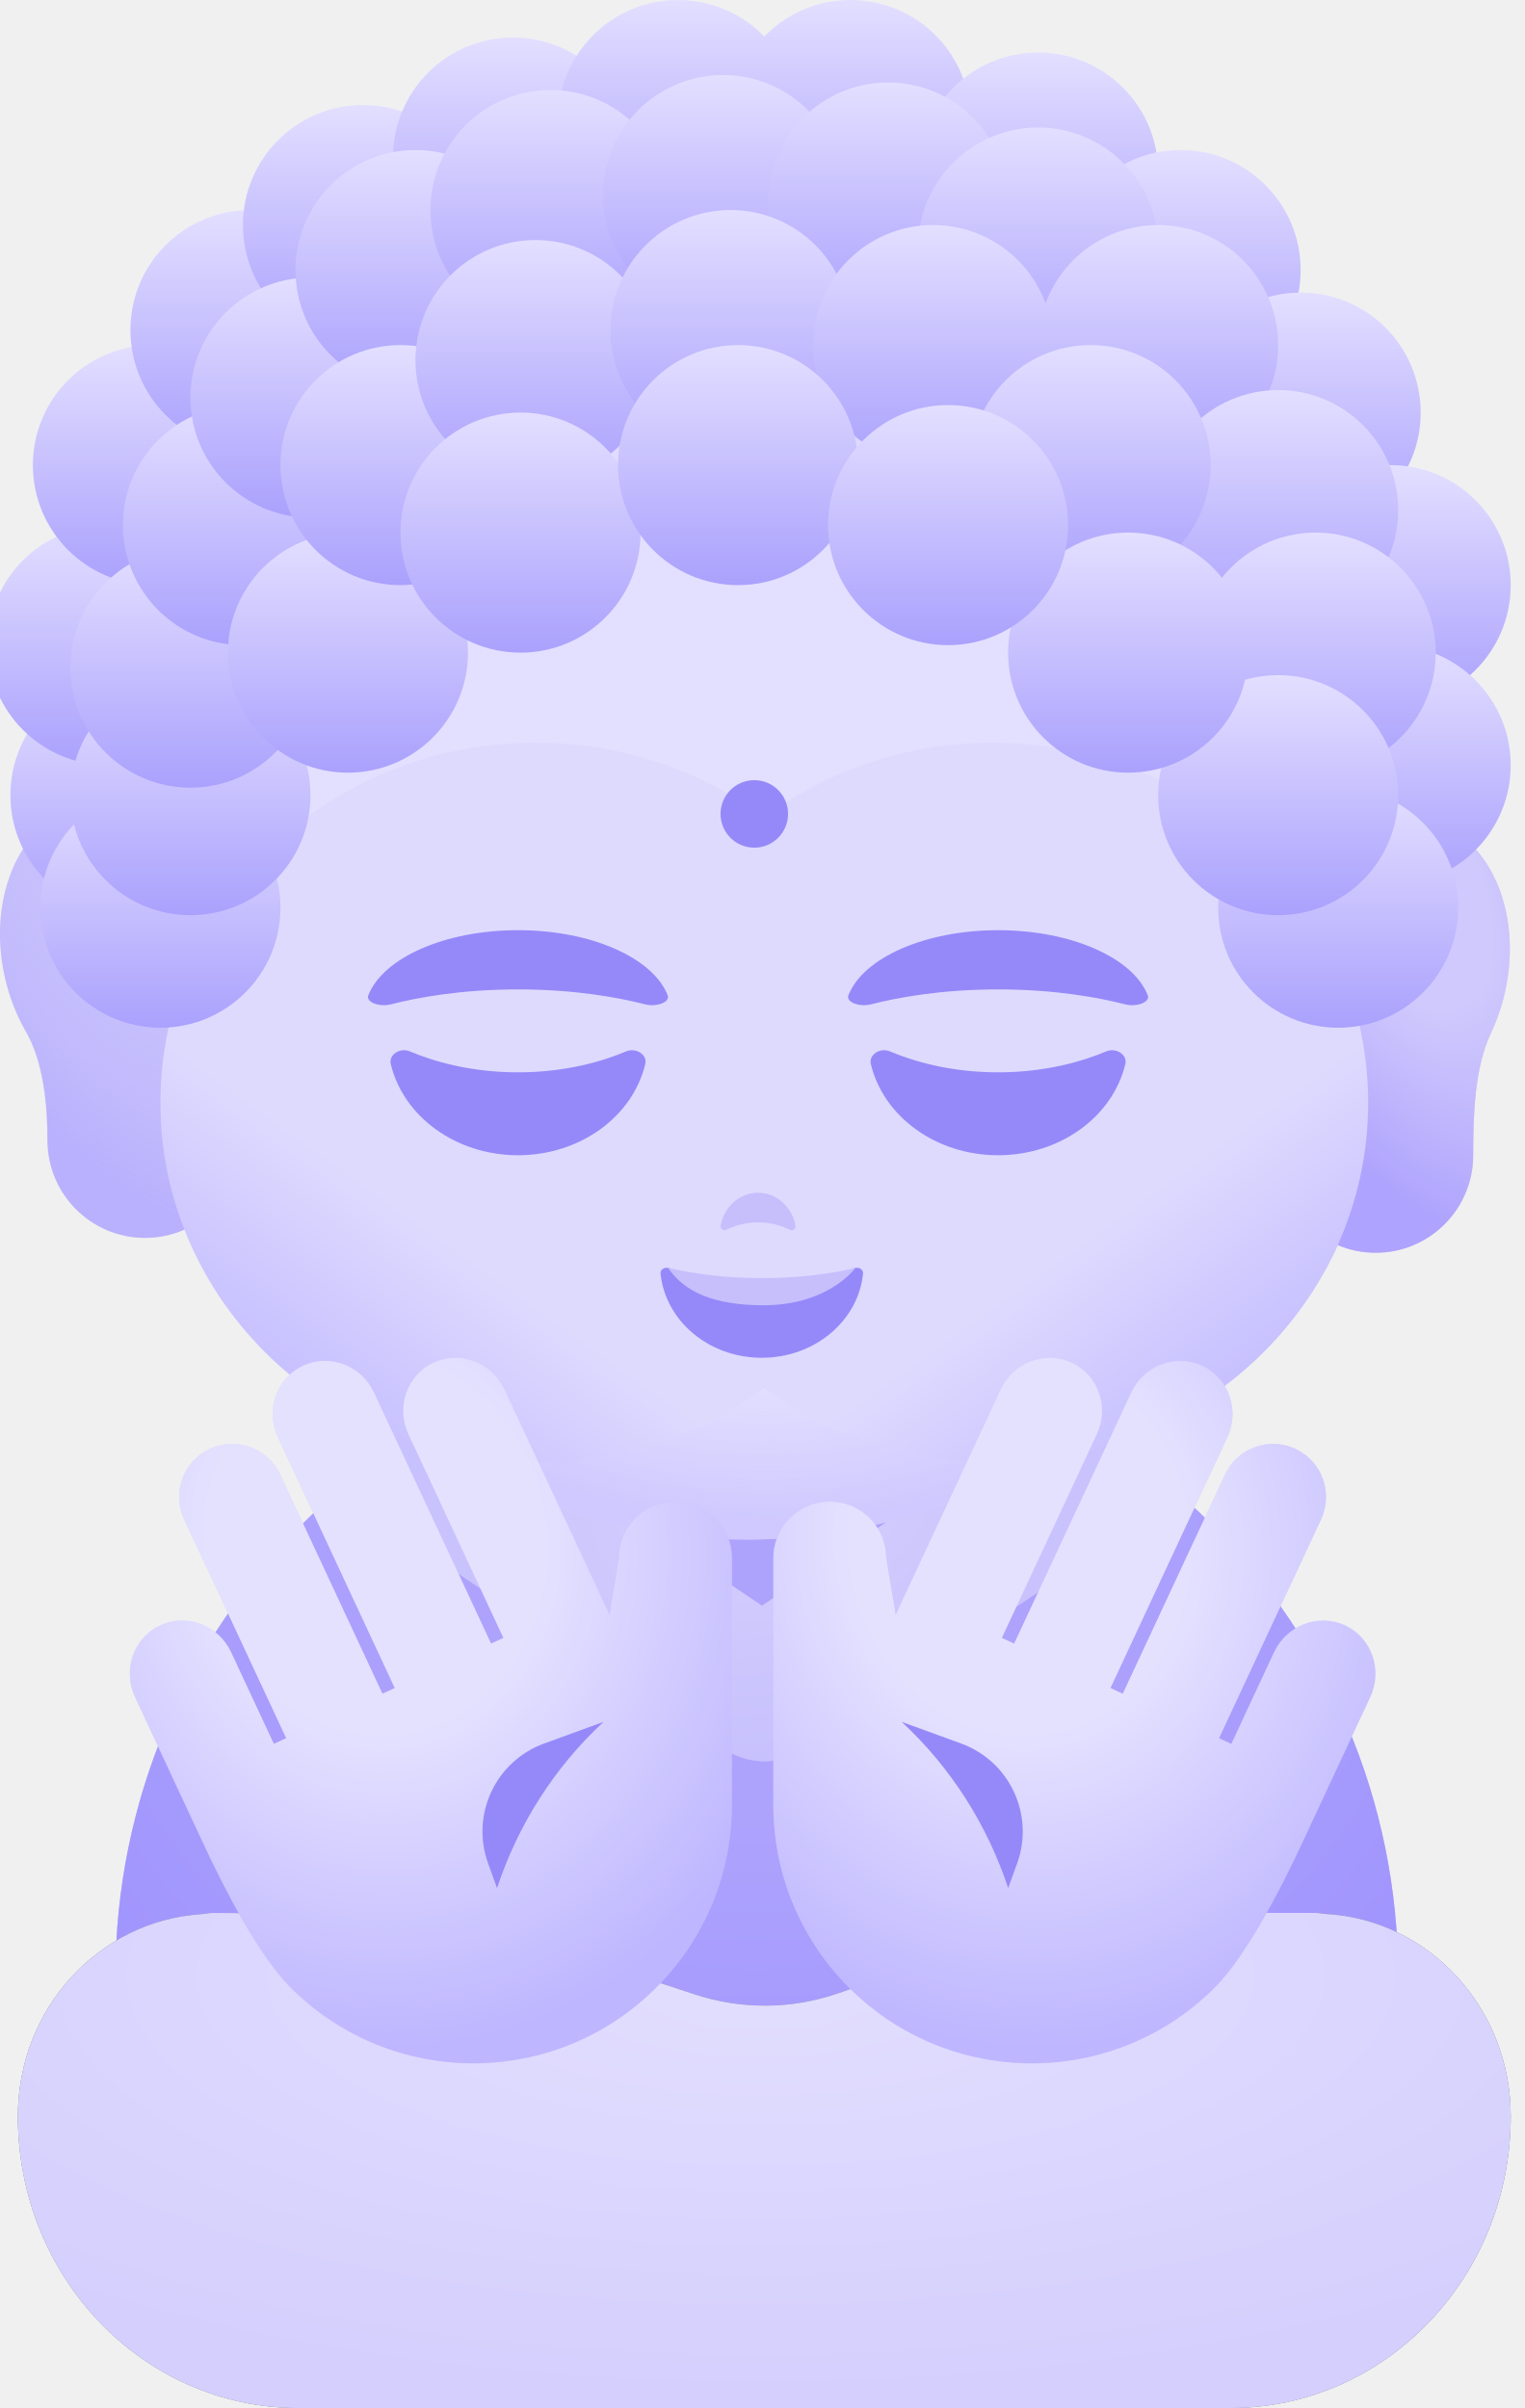
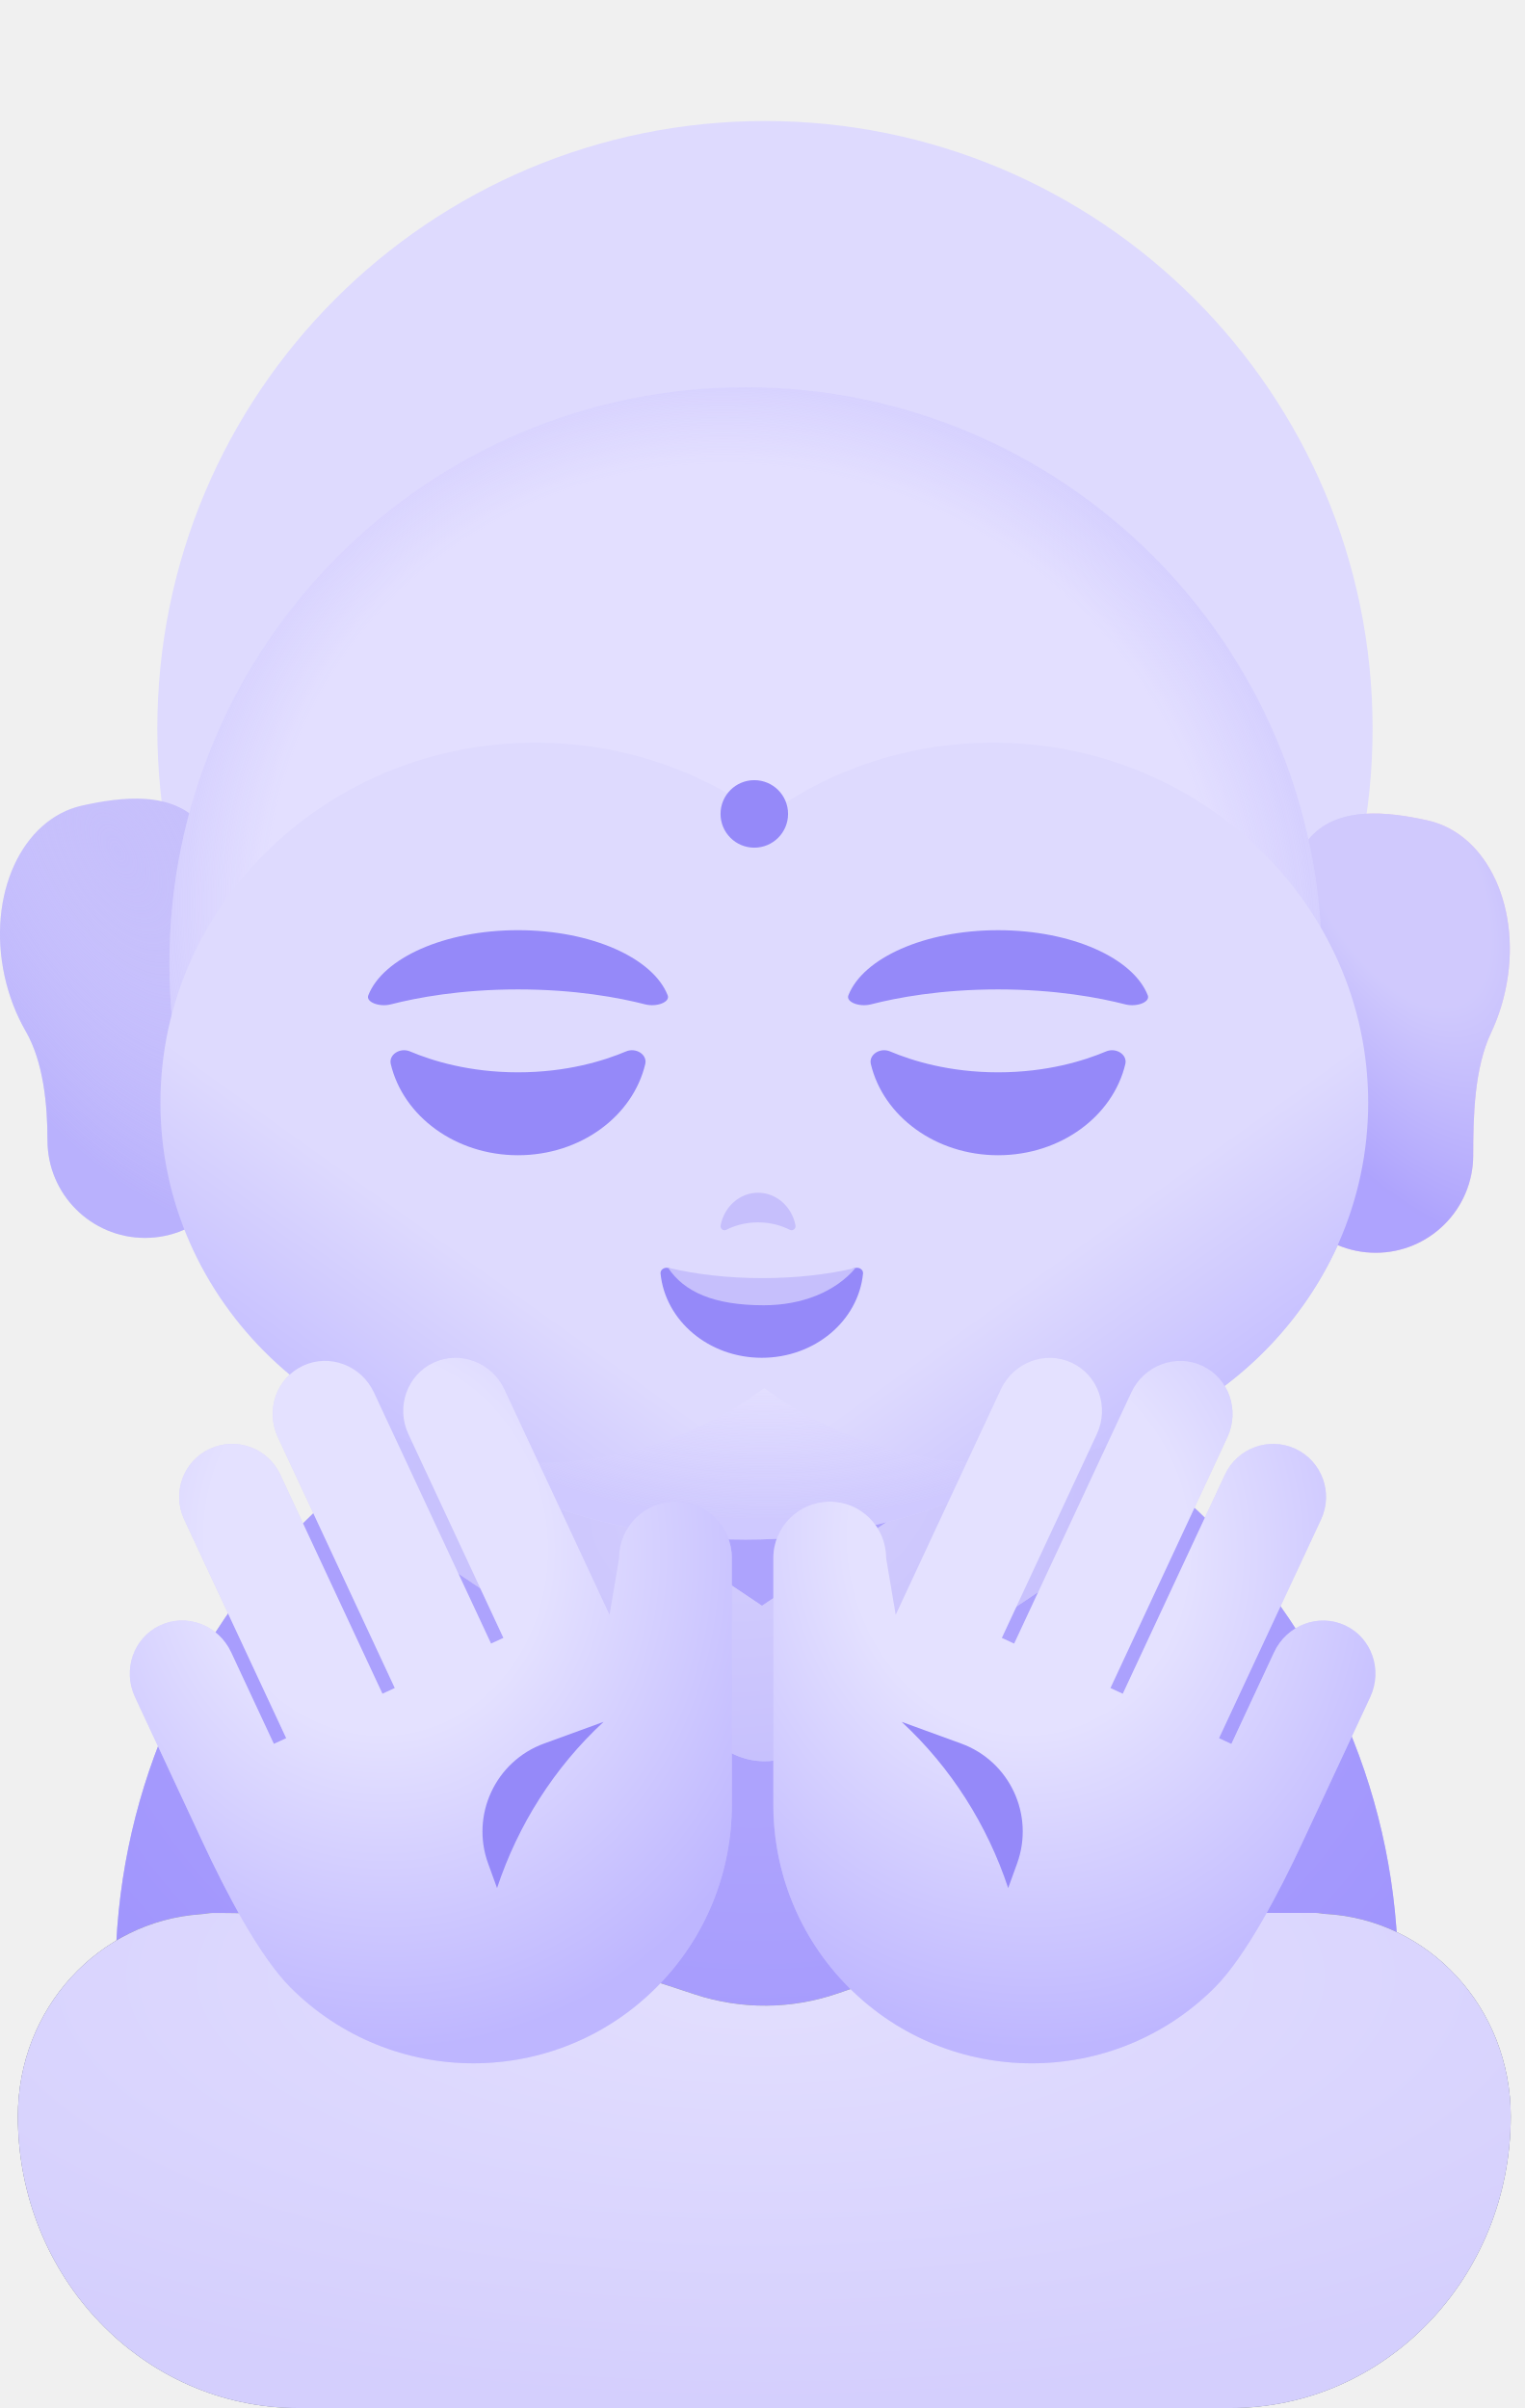
<svg xmlns="http://www.w3.org/2000/svg" width="88" height="139" viewBox="0 0 88 139" fill="none">
  <g id="ì ì Components">
    <g id="ë¶ì²">
      <g id="ë¶ì²_2">
        <rect x="-293.5" y="-31.5" width="563" height="691" rx="4.5" stroke="#9747FF" stroke-dasharray="10 5" />
        <g id="íì =ê¸°ë³¸, ìì=ë³´ë¼">
          <g id="art" clip-path="url(#clip0_260_4375)">
            <path id="Vector" d="M60.651 84.235C48.839 86.086 37.824 78.393 36.047 67.052C34.27 55.712 42.404 45.017 54.216 43.166C66.027 41.315 77.043 49.008 78.82 60.349C80.597 71.689 72.462 82.384 60.651 84.235Z" fill="url(#paint0_radial_260_4375)" fill-opacity="0.5" />
            <path id="Vector_2" d="M27.673 84.235C39.484 86.086 50.5 78.393 52.277 67.052C54.053 55.712 45.919 45.017 34.107 43.166C22.296 41.315 11.28 49.008 9.503 60.349C7.726 71.689 15.861 82.384 27.673 84.235Z" fill="url(#paint1_radial_260_4375)" fill-opacity="0.5" />
            <g id="ë¶ì²_3">
              <g id="Group 5">
                <g id="Rectangle 33">
                  <path d="M6.661 114.096C6.661 93.651 23.234 77.078 43.679 77.078C64.123 77.078 80.696 93.651 80.696 114.096V129.907H6.661V114.096Z" fill="#9587FF" />
                  <path d="M6.661 114.096C6.661 93.651 23.234 77.078 43.679 77.078C64.123 77.078 80.696 93.651 80.696 114.096V129.907H6.661V114.096Z" fill="url(#paint2_radial_260_4375)" fill-opacity="0.5" />
                </g>
                <g id="Union">
                  <path d="M60.592 81.536C62.478 80.27 65.033 80.773 66.299 82.659C67.565 84.545 67.063 87.101 65.177 88.367L46.413 100.967C44.759 102.077 42.59 101.827 41.228 100.477C40.79 100.363 40.364 100.175 39.967 99.909L22.778 88.367C20.892 87.101 20.39 84.545 21.656 82.659C22.922 80.773 25.477 80.27 27.363 81.536L43.977 92.692L60.592 81.536Z" fill="#E4E0FF" />
                  <path d="M60.592 81.536C62.478 80.27 65.033 80.773 66.299 82.659C67.565 84.545 67.063 87.101 65.177 88.367L46.413 100.967C44.759 102.077 42.59 101.827 41.228 100.477C40.79 100.363 40.364 100.175 39.967 99.909L22.778 88.367C20.892 87.101 20.39 84.545 21.656 82.659C22.922 80.773 25.477 80.27 27.363 81.536L43.977 92.692L60.592 81.536Z" fill="url(#paint3_radial_260_4375)" fill-opacity="0.5" />
                </g>
                <path id="Union_2" d="M75.484 48.502C77.122 46.458 80.169 46.87 82.384 47.356C85.887 48.124 87.897 52.534 86.873 57.206C86.685 58.065 86.407 58.873 86.057 59.614C85.091 61.659 85.026 64.424 85.026 66.686C85.026 69.795 82.506 72.315 79.397 72.315C76.289 72.314 73.77 69.794 73.769 66.686C73.769 63.996 74.262 60.649 73.977 57.974C73.858 56.849 73.918 55.646 74.186 54.424C74.562 52.705 74.531 49.692 75.484 48.502Z" fill="#FFDBE4" />
                <path id="Vector_3" d="M44.015 87.74C62.382 87.74 77.271 72.849 77.271 54.479C77.271 36.109 62.382 21.218 44.015 21.218C25.648 21.218 10.759 36.109 10.759 54.479C10.759 72.849 25.648 87.74 44.015 87.74Z" fill="url(#paint4_linear_260_4375)" />
                <g id="Vector_4">
                  <path d="M43.861 88.01C62.377 88.01 77.388 73.312 77.388 55.181C77.388 37.05 62.377 22.352 43.861 22.352C25.344 22.352 10.333 37.05 10.333 55.181C10.333 73.312 25.344 88.01 43.861 88.01Z" fill="#E3DFFF" />
                  <path d="M43.861 88.01C62.377 88.01 77.388 73.312 77.388 55.181C77.388 37.05 62.377 22.352 43.861 22.352C25.344 22.352 10.333 37.05 10.333 55.181C10.333 73.312 25.344 88.01 43.861 88.01Z" fill="url(#paint5_radial_260_4375)" fill-opacity="0.5" />
                </g>
                <path id="Vector_5" d="M44.149 77.134C63.517 77.134 79.218 61.431 79.218 42.06C79.218 22.688 63.517 6.985 44.149 6.985C24.781 6.985 9.08 22.688 9.08 42.06C9.08 61.431 24.781 77.134 44.149 77.134Z" fill="#DEDAFE" />
                <path id="Vector 1" d="M24.196 103.059C23.33 103.059 23.113 110.564 23.113 114.317L25.062 117.781C25.134 112.874 25.062 103.059 24.196 103.059Z" fill="#FFADC2" />
                <path id="Vector 2" d="M64.915 103.059C65.781 103.059 65.997 110.564 65.997 114.317L64.049 117.781C63.976 112.874 64.049 103.059 64.915 103.059Z" fill="#FFADC2" />
                <g id="Vector_6">
                  <path d="M72.736 110.421C65.495 110.421 58.306 111.629 51.463 113.996L48.367 115.067C45.687 115.993 42.796 116.015 40.104 115.129L38.603 114.634C30.138 111.845 21.224 110.424 12.312 110.424C12.059 110.424 11.821 110.486 11.571 110.501C5.694 110.907 1.033 115.943 1.033 122.163C1.033 131.462 8.276 139 17.211 139H71.013C79.948 139 87.191 131.462 87.191 122.163C87.191 115.888 82.447 110.804 76.495 110.483C76.299 110.473 76.111 110.421 75.912 110.421H72.739H72.736Z" fill="#4E5968" />
                  <path d="M72.736 110.421C65.495 110.421 58.306 111.629 51.463 113.996L48.367 115.067C45.687 115.993 42.796 116.015 40.104 115.129L38.603 114.634C30.138 111.845 21.224 110.424 12.312 110.424C12.059 110.424 11.821 110.486 11.571 110.501C5.694 110.907 1.033 115.943 1.033 122.163C1.033 131.462 8.276 139 17.211 139H71.013C79.948 139 87.191 131.462 87.191 122.163C87.191 115.888 82.447 110.804 76.495 110.483C76.299 110.473 76.111 110.421 75.912 110.421H72.739H72.736Z" fill="#E3DFFF" />
                  <path d="M72.736 110.421C65.495 110.421 58.306 111.629 51.463 113.996L48.367 115.067C45.687 115.993 42.796 116.015 40.104 115.129L38.603 114.634C30.138 111.845 21.224 110.424 12.312 110.424C12.059 110.424 11.821 110.486 11.571 110.501C5.694 110.907 1.033 115.943 1.033 122.163C1.033 131.462 8.276 139 17.211 139H71.013C79.948 139 87.191 131.462 87.191 122.163C87.191 115.888 82.447 110.804 76.495 110.483C76.299 110.473 76.111 110.421 75.912 110.421H72.739H72.736Z" fill="url(#paint6_radial_260_4375)" fill-opacity="0.5" />
                </g>
              </g>
              <g id="Group 45">
                <g id="Union_3">
                  <path d="M75.483 48.502C77.121 46.458 80.168 46.87 82.383 47.356C85.886 48.124 87.896 52.534 86.872 57.206C86.684 58.065 86.406 58.873 86.056 59.614C85.09 61.659 85.025 64.424 85.025 66.686C85.025 69.795 82.505 72.315 79.397 72.315C76.288 72.314 73.769 69.794 73.769 66.686C73.769 63.996 74.261 60.649 73.976 57.974C73.857 56.849 73.917 55.646 74.185 54.424C74.561 52.705 74.53 49.692 75.483 48.502Z" fill="#C6BFFC" />
                  <path d="M75.483 48.502C77.121 46.458 80.168 46.87 82.383 47.356C85.886 48.124 87.896 52.534 86.872 57.206C86.684 58.065 86.406 58.873 86.056 59.614C85.09 61.659 85.025 64.424 85.025 66.686C85.025 69.795 82.505 72.315 79.397 72.315C76.288 72.314 73.769 69.794 73.769 66.686C73.769 63.996 74.261 60.649 73.976 57.974C73.857 56.849 73.917 55.646 74.185 54.424C74.561 52.705 74.53 49.692 75.483 48.502Z" fill="url(#paint7_radial_260_4375)" fill-opacity="0.5" />
                </g>
                <g id="Union_4">
                  <path d="M4.755 46.497C6.97 46.011 10.017 45.599 11.655 47.643C12.608 48.833 12.577 51.846 12.954 53.565C13.153 54.473 13.237 55.371 13.218 56.234C13.153 59.174 13.998 62.886 13.998 65.826C13.998 68.935 11.477 71.456 8.369 71.456C5.261 71.456 2.741 68.935 2.741 65.826C2.741 63.772 2.509 61.305 1.484 59.525C0.942 58.585 0.522 57.513 0.266 56.347C-0.758 51.676 1.252 47.265 4.755 46.497Z" fill="#C6BFFC" />
                  <path d="M4.755 46.497C6.97 46.011 10.017 45.599 11.655 47.643C12.608 48.833 12.577 51.846 12.954 53.565C13.153 54.473 13.237 55.371 13.218 56.234C13.153 59.174 13.998 62.886 13.998 65.826C13.998 68.935 11.477 71.456 8.369 71.456C5.261 71.456 2.741 68.935 2.741 65.826C2.741 63.772 2.509 61.305 1.484 59.525C0.942 58.585 0.522 57.513 0.266 56.347C-0.758 51.676 1.252 47.265 4.755 46.497Z" fill="url(#paint8_radial_260_4375)" fill-opacity="0.5" />
                </g>
                <g id="Vector_7">
                  <path d="M43.034 88.874C61.401 88.874 76.29 73.983 76.29 55.613C76.29 37.243 61.401 22.352 43.034 22.352C24.668 22.352 9.778 37.243 9.778 55.613C9.778 73.983 24.668 88.874 43.034 88.874Z" fill="#E3DFFF" />
                  <path d="M43.034 88.874C61.401 88.874 76.29 73.983 76.29 55.613C76.29 37.243 61.401 22.352 43.034 22.352C24.668 22.352 9.778 37.243 9.778 55.613C9.778 73.983 24.668 88.874 43.034 88.874Z" fill="url(#paint9_radial_260_4375)" fill-opacity="0.5" />
                </g>
                <path id="Vector_8" d="M30.906 84.439C42.862 84.439 52.554 75.133 52.554 63.654C52.554 52.175 42.862 42.869 30.906 42.869C18.951 42.869 9.259 52.175 9.259 63.654C9.259 75.133 18.951 84.439 30.906 84.439Z" fill="url(#paint10_linear_260_4375)" />
                <path id="Vector_9" d="M57.317 84.439C69.272 84.439 78.964 75.133 78.964 63.654C78.964 52.175 69.272 42.869 57.317 42.869C45.361 42.869 35.669 52.175 35.669 63.654C35.669 75.133 45.361 84.439 57.317 84.439Z" fill="url(#paint11_linear_260_4375)" />
-                 <g id="Group 44">
-                   <path id="Vector_10" d="M7.527 52.828C11.353 52.828 14.454 49.727 14.454 45.9C14.454 42.074 11.353 38.972 7.527 38.972C3.701 38.972 0.6 42.074 0.6 45.9C0.6 49.727 3.701 52.828 7.527 52.828Z" fill="url(#paint12_linear_260_4375)" />
-                   <path id="Vector_11" d="M6.228 44.168C10.054 44.168 13.155 41.066 13.155 37.24C13.155 33.413 10.054 30.311 6.228 30.311C2.402 30.311 -0.699 33.413 -0.699 37.24C-0.699 41.066 2.402 44.168 6.228 44.168Z" fill="url(#paint13_linear_260_4375)" />
-                   <path id="Vector_12" d="M8.826 33.776C12.652 33.776 15.753 30.674 15.753 26.848C15.753 23.021 12.652 19.919 8.826 19.919C5 19.919 1.898 23.021 1.898 26.848C1.898 30.674 5 33.776 8.826 33.776Z" fill="url(#paint14_linear_260_4375)" />
-                   <path id="Vector_13" d="M14.455 25.982C18.28 25.982 21.382 22.88 21.382 19.053C21.382 15.227 18.28 12.125 14.455 12.125C10.629 12.125 7.527 15.227 7.527 19.053C7.527 22.88 10.629 25.982 14.455 25.982Z" fill="url(#paint15_linear_260_4375)" />
-                   <path id="Vector_14" d="M20.948 19.919C24.774 19.919 27.875 16.817 27.875 12.991C27.875 9.164 24.774 6.062 20.948 6.062C17.122 6.062 14.021 9.164 14.021 12.991C14.021 16.817 17.122 19.919 20.948 19.919Z" fill="url(#paint16_linear_260_4375)" />
-                   <path id="Vector_15" d="M29.607 16.022C33.433 16.022 36.534 12.92 36.534 9.094C36.534 5.267 33.433 2.165 29.607 2.165C25.781 2.165 22.68 5.267 22.68 9.094C22.68 12.92 25.781 16.022 29.607 16.022Z" fill="url(#paint17_linear_260_4375)" />
-                   <path id="Vector_16" d="M39.132 13.857C42.958 13.857 46.06 10.755 46.06 6.928C46.06 3.102 42.958 0 39.132 0C35.306 0 32.205 3.102 32.205 6.928C32.205 10.755 35.306 13.857 39.132 13.857Z" fill="url(#paint18_linear_260_4375)" />
-                   <path id="Vector_17" d="M49.089 13.857C52.915 13.857 56.017 10.755 56.017 6.928C56.017 3.102 52.915 0 49.089 0C45.264 0 42.162 3.102 42.162 6.928C42.162 10.755 45.264 13.857 49.089 13.857Z" fill="url(#paint19_linear_260_4375)" />
-                   <path id="Vector_18" d="M59.914 16.888C63.74 16.888 66.842 13.786 66.842 9.96C66.842 6.133 63.74 3.031 59.914 3.031C56.089 3.031 52.987 6.133 52.987 9.96C52.987 13.786 56.089 16.888 59.914 16.888Z" fill="url(#paint20_linear_260_4375)" />
-                   <path id="Vector_19" d="M68.14 22.517C71.966 22.517 75.067 19.415 75.067 15.589C75.067 11.762 71.966 8.66 68.14 8.66C64.314 8.66 61.213 11.762 61.213 15.589C61.213 19.415 64.314 22.517 68.14 22.517Z" fill="url(#paint21_linear_260_4375)" />
-                   <path id="Vector_20" d="M75.068 30.745C78.894 30.745 81.995 27.643 81.995 23.816C81.995 19.99 78.894 16.888 75.068 16.888C71.242 16.888 68.141 19.99 68.141 23.816C68.141 27.643 71.242 30.745 75.068 30.745Z" fill="url(#paint22_linear_260_4375)" />
-                   <path id="Vector_21" d="M80.263 40.704C84.089 40.704 87.19 37.602 87.19 33.776C87.19 29.949 84.089 26.848 80.263 26.848C76.437 26.848 73.336 29.949 73.336 33.776C73.336 37.602 76.437 40.704 80.263 40.704Z" fill="url(#paint23_linear_260_4375)" />
-                   <path id="Vector_22" d="M80.263 51.096C84.089 51.096 87.19 47.994 87.19 44.168C87.19 40.341 84.089 37.239 80.263 37.239C76.437 37.239 73.336 40.341 73.336 44.168C73.336 47.994 76.437 51.096 80.263 51.096Z" fill="url(#paint24_linear_260_4375)" />
-                   <path id="Vector_23" d="M77.232 59.324C81.058 59.324 84.159 56.222 84.159 52.395C84.159 48.569 81.058 45.467 77.232 45.467C73.406 45.467 70.305 48.569 70.305 52.395C70.305 56.222 73.406 59.324 77.232 59.324Z" fill="url(#paint25_linear_260_4375)" />
-                   <path id="Vector_24" d="M9.258 59.324C13.084 59.324 16.186 56.221 16.186 52.395C16.186 48.569 13.084 45.467 9.258 45.467C5.432 45.467 2.331 48.569 2.331 52.395C2.331 56.221 5.432 59.324 9.258 59.324Z" fill="url(#paint26_linear_260_4375)" />
-                   <path id="Vector_25" d="M10.991 52.828C14.816 52.828 17.918 49.727 17.918 45.9C17.918 42.074 14.816 38.972 10.991 38.972C7.165 38.972 4.063 42.074 4.063 45.9C4.063 49.727 7.165 52.828 10.991 52.828Z" fill="url(#paint27_linear_260_4375)" />
-                   <path id="Vector_26" d="M10.991 45.467C14.816 45.467 17.918 42.365 17.918 38.539C17.918 34.712 14.816 31.61 10.991 31.61C7.165 31.61 4.063 34.712 4.063 38.539C4.063 42.365 7.165 45.467 10.991 45.467Z" fill="url(#paint28_linear_260_4375)" />
-                   <path id="Vector_27" d="M14.021 37.24C17.847 37.24 20.948 34.138 20.948 30.311C20.948 26.485 17.847 23.383 14.021 23.383C10.195 23.383 7.094 26.485 7.094 30.311C7.094 34.138 10.195 37.24 14.021 37.24Z" fill="url(#paint29_linear_260_4375)" />
-                   <path id="Vector_28" d="M17.919 29.878C21.744 29.878 24.846 26.776 24.846 22.95C24.846 19.124 21.744 16.022 17.919 16.022C14.093 16.022 10.991 19.124 10.991 22.95C10.991 26.776 14.093 29.878 17.919 29.878Z" fill="url(#paint30_linear_260_4375)" />
-                   <path id="Vector_29" d="M23.98 22.517C27.806 22.517 30.907 19.415 30.907 15.589C30.907 11.762 27.806 8.66 23.98 8.66C20.154 8.66 17.053 11.762 17.053 15.589C17.053 19.415 20.154 22.517 23.98 22.517Z" fill="url(#paint31_linear_260_4375)" />
-                   <path id="Vector_30" d="M31.772 19.053C35.598 19.053 38.699 15.951 38.699 12.124C38.699 8.298 35.598 5.196 31.772 5.196C27.946 5.196 24.845 8.298 24.845 12.124C24.845 15.951 27.946 19.053 31.772 19.053Z" fill="url(#paint32_linear_260_4375)" />
-                   <path id="Vector_31" d="M41.73 18.187C45.556 18.187 48.657 15.085 48.657 11.258C48.657 7.432 45.556 4.33 41.73 4.33C37.904 4.33 34.803 7.432 34.803 11.258C34.803 15.085 37.904 18.187 41.73 18.187Z" fill="url(#paint33_linear_260_4375)" />
-                   <path id="Vector_32" d="M51.255 18.62C55.081 18.62 58.183 15.518 58.183 11.691C58.183 7.865 55.081 4.763 51.255 4.763C47.43 4.763 44.328 7.865 44.328 11.691C44.328 15.518 47.43 18.62 51.255 18.62Z" fill="url(#paint34_linear_260_4375)" />
-                   <path id="Vector_33" d="M59.914 21.218C63.74 21.218 66.842 18.116 66.842 14.29C66.842 10.463 63.74 7.361 59.914 7.361C56.089 7.361 52.987 10.463 52.987 14.29C52.987 18.116 56.089 21.218 59.914 21.218Z" fill="url(#paint35_linear_260_4375)" />
-                   <path id="Vector_34" d="M66.841 26.847C70.667 26.847 73.769 23.745 73.769 19.919C73.769 16.092 70.667 12.99 66.841 12.99C63.016 12.99 59.914 16.092 59.914 19.919C59.914 23.745 63.016 26.847 66.841 26.847Z" fill="url(#paint36_linear_260_4375)" />
-                   <path id="Vector_35" d="M73.769 36.373C77.595 36.373 80.696 33.272 80.696 29.445C80.696 25.619 77.595 22.517 73.769 22.517C69.943 22.517 66.842 25.619 66.842 29.445C66.842 33.272 69.943 36.373 73.769 36.373Z" fill="url(#paint37_linear_260_4375)" />
-                   <path id="Vector_36" d="M75.934 44.601C79.76 44.601 82.861 41.499 82.861 37.673C82.861 33.846 79.76 30.744 75.934 30.744C72.108 30.744 69.007 33.846 69.007 37.673C69.007 41.499 72.108 44.601 75.934 44.601Z" fill="url(#paint38_linear_260_4375)" />
-                   <path id="Vector_37" d="M73.769 52.828C77.595 52.828 80.696 49.727 80.696 45.9C80.696 42.074 77.595 38.972 73.769 38.972C69.943 38.972 66.842 42.074 66.842 45.9C66.842 49.727 69.943 52.828 73.769 52.828Z" fill="url(#paint39_linear_260_4375)" />
-                   <path id="Vector_38" d="M20.081 44.601C23.907 44.601 27.009 41.499 27.009 37.673C27.009 33.846 23.907 30.744 20.081 30.744C16.256 30.744 13.154 33.846 13.154 37.673C13.154 41.499 16.256 44.601 20.081 44.601Z" fill="url(#paint40_linear_260_4375)" />
-                   <path id="Vector_39" d="M23.113 33.776C26.939 33.776 30.04 30.674 30.04 26.848C30.04 23.021 26.939 19.919 23.113 19.919C19.287 19.919 16.186 23.021 16.186 26.848C16.186 30.674 19.287 33.776 23.113 33.776Z" fill="url(#paint41_linear_260_4375)" />
-                   <path id="Vector_40" d="M30.906 27.713C34.732 27.713 37.833 24.611 37.833 20.785C37.833 16.959 34.732 13.857 30.906 13.857C27.08 13.857 23.979 16.959 23.979 20.785C23.979 24.611 27.08 27.713 30.906 27.713Z" fill="url(#paint42_linear_260_4375)" />
-                   <path id="Vector_41" d="M42.164 25.982C45.989 25.982 49.091 22.88 49.091 19.053C49.091 15.227 45.989 12.125 42.164 12.125C38.338 12.125 35.236 15.227 35.236 19.053C35.236 22.88 38.338 25.982 42.164 25.982Z" fill="url(#paint43_linear_260_4375)" />
-                   <path id="Vector_42" d="M53.852 26.847C57.678 26.847 60.779 23.745 60.779 19.919C60.779 16.092 57.678 12.99 53.852 12.99C50.026 12.99 46.925 16.092 46.925 19.919C46.925 23.745 50.026 26.847 53.852 26.847Z" fill="url(#paint44_linear_260_4375)" />
-                   <path id="Vector_43" d="M62.945 33.776C66.771 33.776 69.872 30.674 69.872 26.848C69.872 23.021 66.771 19.919 62.945 19.919C59.119 19.919 56.018 23.021 56.018 26.848C56.018 30.674 59.119 33.776 62.945 33.776Z" fill="url(#paint45_linear_260_4375)" />
-                   <path id="Vector_44" d="M65.11 44.601C68.936 44.601 72.037 41.499 72.037 37.673C72.037 33.846 68.936 30.744 65.11 30.744C61.284 30.744 58.183 33.846 58.183 37.673C58.183 41.499 61.284 44.601 65.11 44.601Z" fill="url(#paint46_linear_260_4375)" />
-                   <path id="Vector_45" d="M30.041 37.673C33.866 37.673 36.968 34.571 36.968 30.745C36.968 26.918 33.866 23.816 30.041 23.816C26.215 23.816 23.113 26.918 23.113 30.745C23.113 34.571 26.215 37.673 30.041 37.673Z" fill="url(#paint47_linear_260_4375)" />
-                   <path id="Vector_46" d="M42.596 33.776C46.422 33.776 49.523 30.674 49.523 26.848C49.523 23.021 46.422 19.919 42.596 19.919C38.77 19.919 35.669 23.021 35.669 26.848C35.669 30.674 38.77 33.776 42.596 33.776Z" fill="url(#paint48_linear_260_4375)" />
-                   <path id="Vector_47" d="M54.718 37.24C58.544 37.24 61.645 34.138 61.645 30.311C61.645 26.485 58.544 23.383 54.718 23.383C50.892 23.383 47.791 26.485 47.791 30.311C47.791 34.138 50.892 37.24 54.718 37.24Z" fill="url(#paint49_linear_260_4375)" />
-                 </g>
                <g id="Group 4">
                  <path id="Vector_48" d="M43.534 48.931C44.61 48.931 45.483 48.059 45.483 46.982C45.483 45.906 44.61 45.034 43.534 45.034C42.458 45.034 41.586 45.906 41.586 46.982C41.586 48.059 42.458 48.931 43.534 48.931Z" fill="#9589F9" />
                  <path id="Vector_49" d="M49.376 73.19C49.324 73.202 49.267 73.21 49.214 73.222C48.081 74.483 46.193 75.19 44.049 75.19C41.221 75.19 39.569 74.479 38.663 73.211C38.629 73.203 38.592 73.198 38.558 73.19C38.329 73.138 38.102 73.3 38.123 73.514C38.397 76.241 40.907 78.377 43.967 78.377C47.027 78.377 49.538 76.241 49.81 73.514C49.832 73.299 49.605 73.138 49.376 73.19Z" fill="#9589F9" />
                  <path id="Vector_50" d="M44.081 75.345C46.28 75.345 48.217 74.572 49.38 73.192C47.798 73.562 45.963 73.779 43.996 73.779C42.007 73.779 40.15 73.558 38.556 73.18C39.485 74.568 41.18 75.345 44.081 75.345Z" fill="#C6BFFC" />
                  <path id="Vector_51" d="M23.667 60.694C23.089 60.449 22.425 60.878 22.553 61.42C23.267 64.427 26.284 66.685 29.897 66.685C33.511 66.685 36.528 64.427 37.241 61.42C37.37 60.878 36.706 60.449 36.128 60.694C34.867 61.227 32.72 61.899 29.897 61.899C27.074 61.899 24.927 61.227 23.667 60.694Z" fill="#9589F9" />
                  <path id="Vector_52" d="M63.835 60.694C64.413 60.449 65.077 60.878 64.948 61.42C64.235 64.427 61.218 66.685 57.604 66.685C53.991 66.685 50.974 64.427 50.26 61.42C50.132 60.878 50.796 60.449 51.374 60.694C52.634 61.227 54.781 61.899 57.604 61.899C60.425 61.899 62.574 61.227 63.835 60.694Z" fill="#9589F9" />
                  <path id="Vector_53" d="M37.227 57.974C37.906 58.149 38.688 57.843 38.536 57.456C37.697 55.308 34.148 53.694 29.896 53.694C25.645 53.694 22.096 55.308 21.256 57.456C21.105 57.843 21.886 58.149 22.566 57.974C24.049 57.593 26.575 57.113 29.896 57.113C33.215 57.113 35.743 57.593 37.227 57.974Z" fill="#9589F9" />
                  <path id="Vector_54" d="M64.935 57.974C65.614 58.149 66.396 57.843 66.244 57.456C65.405 55.308 61.856 53.695 57.604 53.695C53.353 53.695 49.804 55.308 48.964 57.456C48.813 57.843 49.594 58.149 50.274 57.974C51.757 57.593 54.283 57.113 57.604 57.113C60.923 57.113 63.452 57.593 64.935 57.974Z" fill="#9589F9" />
                  <path id="Vector_55" d="M45.583 70.99C45.753 71.078 45.949 70.924 45.911 70.731C45.701 69.657 44.813 68.85 43.751 68.85C42.688 68.85 41.8 69.657 41.591 70.731C41.553 70.924 41.748 71.078 41.918 70.99C42.289 70.8 42.92 70.56 43.751 70.56C44.58 70.56 45.212 70.8 45.583 70.99Z" fill="#C6BFFC" />
                </g>
              </g>
              <g id="Group">
                <g id="Vector_56">
                  <path d="M77.633 93.826C76.102 93.112 74.267 93.806 73.535 95.375L71.068 100.667L70.354 100.338L76.244 87.707C76.959 86.174 76.298 84.351 74.767 83.635C73.235 82.922 71.415 83.587 70.699 85.12L64.801 97.771L64.087 97.442L70.836 82.965C71.566 81.399 70.917 79.551 69.386 78.838C67.854 78.124 66.021 78.814 65.291 80.38L58.532 94.877L57.819 94.548L63.302 82.787C64.032 81.221 63.383 79.373 61.852 78.66C60.32 77.946 58.487 78.636 57.757 80.202C57.757 80.202 57.757 80.204 57.757 80.206L51.695 93.209L51.144 89.936C51.144 88.138 49.686 86.679 47.889 86.679C46.091 86.679 44.634 88.136 44.634 89.936V104.185C44.634 108.003 46.09 111.821 49.003 114.735C54.828 120.56 64.274 120.56 70.099 114.735C71.913 112.921 73.877 109.123 75.14 106.414C75.36 105.945 75.604 105.418 75.832 104.929L75.919 104.746C76.037 104.49 76.147 104.257 76.244 104.046L79.08 97.962C79.811 96.391 79.165 94.539 77.633 93.826Z" fill="#C9C2FF" />
                  <path d="M77.633 93.826C76.102 93.112 74.267 93.806 73.535 95.375L71.068 100.667L70.354 100.338L76.244 87.707C76.959 86.174 76.298 84.351 74.767 83.635C73.235 82.922 71.415 83.587 70.699 85.12L64.801 97.771L64.087 97.442L70.836 82.965C71.566 81.399 70.917 79.551 69.386 78.838C67.854 78.124 66.021 78.814 65.291 80.38L58.532 94.877L57.819 94.548L63.302 82.787C64.032 81.221 63.383 79.373 61.852 78.66C60.32 77.946 58.487 78.636 57.757 80.202C57.757 80.202 57.757 80.204 57.757 80.206L51.695 93.209L51.144 89.936C51.144 88.138 49.686 86.679 47.889 86.679C46.091 86.679 44.634 88.136 44.634 89.936V104.185C44.634 108.003 46.09 111.821 49.003 114.735C54.828 120.56 64.274 120.56 70.099 114.735C71.913 112.921 73.877 109.123 75.14 106.414C75.36 105.945 75.604 105.418 75.832 104.929L75.919 104.746C76.037 104.49 76.147 104.257 76.244 104.046L79.08 97.962C79.811 96.391 79.165 94.539 77.633 93.826Z" fill="url(#paint50_radial_260_4375)" fill-opacity="0.5" />
                </g>
                <g id="Vector_57">
                  <path d="M38.985 86.677C37.187 86.677 35.73 88.135 35.73 89.934L35.178 93.207L29.116 80.204C29.116 80.204 29.116 80.202 29.116 80.2C28.386 78.635 26.553 77.945 25.022 78.658C23.491 79.372 22.842 81.22 23.571 82.785L29.055 94.547L28.341 94.876L21.582 80.378C20.852 78.813 19.019 78.123 17.488 78.836C15.956 79.55 15.308 81.398 16.037 82.963L22.786 97.441L22.073 97.77L16.174 85.118C15.459 83.583 13.638 82.92 12.107 83.634C10.575 84.347 9.914 86.17 10.629 87.705L16.519 100.336L15.805 100.665L13.338 95.374C12.606 93.802 10.771 93.109 9.24 93.824C7.709 94.539 7.062 96.389 7.793 97.96L10.629 104.045C10.728 104.255 10.836 104.489 10.955 104.744L11.041 104.927C11.269 105.416 11.514 105.943 11.733 106.412C12.996 109.121 14.961 112.919 16.774 114.733C22.599 120.559 32.045 120.559 37.87 114.733C40.784 111.819 42.239 108.001 42.239 104.183V89.934C42.239 88.137 40.782 86.677 38.985 86.677Z" fill="#C9C2FF" />
                  <path d="M38.985 86.677C37.187 86.677 35.73 88.135 35.73 89.934L35.178 93.207L29.116 80.204C29.116 80.204 29.116 80.202 29.116 80.2C28.386 78.635 26.553 77.945 25.022 78.658C23.491 79.372 22.842 81.22 23.571 82.785L29.055 94.547L28.341 94.876L21.582 80.378C20.852 78.813 19.019 78.123 17.488 78.836C15.956 79.55 15.308 81.398 16.037 82.963L22.786 97.441L22.073 97.77L16.174 85.118C15.459 83.583 13.638 82.92 12.107 83.634C10.575 84.347 9.914 86.17 10.629 87.705L16.519 100.336L15.805 100.665L13.338 95.374C12.606 93.802 10.771 93.109 9.24 93.824C7.709 94.539 7.062 96.389 7.793 97.96L10.629 104.045C10.728 104.255 10.836 104.489 10.955 104.744L11.041 104.927C11.269 105.416 11.514 105.943 11.733 106.412C12.996 109.121 14.961 112.919 16.774 114.733C22.599 120.559 32.045 120.559 37.87 114.733C40.784 111.819 42.239 108.001 42.239 104.183V89.934C42.239 88.137 40.782 86.677 38.985 86.677Z" fill="url(#paint51_radial_260_4375)" fill-opacity="0.5" />
                </g>
                <path id="Vector_58" d="M34.835 99.393L31.404 100.643C28.599 101.664 27.152 104.766 28.173 107.572L28.687 108.987C29.891 105.35 31.985 102.032 34.835 99.393Z" fill="#9589F9" />
                <path id="Vector_59" d="M52.038 99.393L55.469 100.643C58.275 101.664 59.721 104.766 58.7 107.572L58.187 108.987C56.982 105.35 54.889 102.032 52.038 99.393Z" fill="#9589F9" />
              </g>
            </g>
          </g>
        </g>
      </g>
    </g>
  </g>
  <defs>
    <radialGradient id="paint0_radial_260_4375" cx="0" cy="0" r="1" gradientTransform="matrix(28.7105 13.5012 14.0615 -29.9115 49.3623 55.5418)" gradientUnits="userSpaceOnUse">
      <stop offset="0.713" stop-color="#DED9FF" />
      <stop offset="1" stop-color="#AAA1FD" />
    </radialGradient>
    <radialGradient id="paint1_radial_260_4375" cx="0" cy="0" r="1" gradientTransform="matrix(-26.9044 15.953 -16.6151 -28.0298 38.961 55.5418)" gradientUnits="userSpaceOnUse">
      <stop offset="0.713" stop-color="#BBB3FF" stop-opacity="0" />
      <stop offset="1" stop-color="#BBB3FF" />
    </radialGradient>
    <radialGradient id="paint2_radial_260_4375" cx="0" cy="0" r="1" gradientUnits="userSpaceOnUse" gradientTransform="translate(43.508 89.1532) rotate(90) scale(40.7534 49.3221)">
      <stop offset="0.401" stop-color="#C6BFFC" />
      <stop offset="1" stop-color="#AAA1FD" />
    </radialGradient>
    <radialGradient id="paint3_radial_260_4375" cx="0" cy="0" r="1" gradientTransform="matrix(-20.5561 5.28497 3.91386 14.8378 44.0397 86.0803)" gradientUnits="userSpaceOnUse">
      <stop offset="0.023" stop-color="#C6BFFC" />
      <stop offset="1" stop-color="#AAA1FD" />
    </radialGradient>
    <linearGradient id="paint4_linear_260_4375" x1="44.015" y1="21.218" x2="44.015" y2="87.74" gradientUnits="userSpaceOnUse">
      <stop stop-color="#FFDBE4" />
      <stop offset="1" stop-color="#FFCDD7" />
    </linearGradient>
    <radialGradient id="paint5_radial_260_4375" cx="0" cy="0" r="1" gradientTransform="matrix(3.45548e-06 33.9779 -36.0885 -1.44264 43.7406 52.9105)" gradientUnits="userSpaceOnUse">
      <stop offset="0.12" stop-color="#E3DFFF" />
      <stop offset="1" stop-color="#D1CCFD" />
    </radialGradient>
    <radialGradient id="paint6_radial_260_4375" cx="0" cy="0" r="1" gradientTransform="matrix(0.0179523 24.9049 -64.8388 0.0415629 43.8955 114.095)" gradientUnits="userSpaceOnUse">
      <stop stop-color="#E3DFFF" />
      <stop offset="1" stop-color="#C6BFFC" />
    </radialGradient>
    <radialGradient id="paint7_radial_260_4375" cx="0" cy="0" r="1" gradientTransform="matrix(1.80148e-07 19.053 -15.8159 -11.6142 80.2628 50.0138)" gradientUnits="userSpaceOnUse">
      <stop offset="0.369" stop-color="#D9D4FD" />
      <stop offset="1" stop-color="#9587FF" />
    </radialGradient>
    <radialGradient id="paint8_radial_260_4375" cx="0" cy="0" r="1" gradientTransform="matrix(1.88608e-07 19.053 -16.5587 -11.6142 6.79826 49.1551)" gradientUnits="userSpaceOnUse">
      <stop stop-color="#D9D4FD" stop-opacity="0" />
      <stop offset="1" stop-color="#ACA3FE" />
    </radialGradient>
    <radialGradient id="paint9_radial_260_4375" cx="0" cy="0" r="1" gradientTransform="matrix(3.42749e-06 34.4252 -35.7962 -1.46164 42.9153 53.3128)" gradientUnits="userSpaceOnUse">
      <stop offset="0.771" stop-color="#ABA1FD" stop-opacity="0" />
      <stop offset="1" stop-color="#AAA1FD" stop-opacity="0.7" />
    </radialGradient>
    <linearGradient id="paint10_linear_260_4375" x1="24.796" y1="70.897" x2="16.065" y2="83.121" gradientUnits="userSpaceOnUse">
      <stop stop-color="#DEDAFE" />
      <stop offset="1" stop-color="#C0B9FF" />
    </linearGradient>
    <linearGradient id="paint11_linear_260_4375" x1="63.427" y1="70.897" x2="72.158" y2="83.121" gradientUnits="userSpaceOnUse">
      <stop stop-color="#DEDAFE" />
      <stop offset="1" stop-color="#C0B9FF" />
    </linearGradient>
-     <linearGradient id="paint12_linear_260_4375" x1="7.527" y1="38.972" x2="7.527" y2="52.828" gradientUnits="userSpaceOnUse">
-       <stop stop-color="#E3DFFF" />
-       <stop offset="1" stop-color="#AAA1FD" />
-     </linearGradient>
-     <linearGradient id="paint13_linear_260_4375" x1="6.228" y1="30.311" x2="6.228" y2="44.168" gradientUnits="userSpaceOnUse">
-       <stop stop-color="#E3DFFF" />
-       <stop offset="1" stop-color="#AAA1FD" />
-     </linearGradient>
-     <linearGradient id="paint14_linear_260_4375" x1="8.826" y1="19.919" x2="8.826" y2="33.776" gradientUnits="userSpaceOnUse">
-       <stop stop-color="#E3DFFF" />
-       <stop offset="1" stop-color="#AAA1FD" />
-     </linearGradient>
-     <linearGradient id="paint15_linear_260_4375" x1="14.455" y1="12.125" x2="14.455" y2="25.982" gradientUnits="userSpaceOnUse">
-       <stop stop-color="#E3DFFF" />
-       <stop offset="1" stop-color="#AAA1FD" />
-     </linearGradient>
-     <linearGradient id="paint16_linear_260_4375" x1="20.948" y1="6.062" x2="20.948" y2="19.919" gradientUnits="userSpaceOnUse">
-       <stop stop-color="#E3DFFF" />
-       <stop offset="1" stop-color="#AAA1FD" />
-     </linearGradient>
-     <linearGradient id="paint17_linear_260_4375" x1="29.607" y1="2.165" x2="29.607" y2="16.022" gradientUnits="userSpaceOnUse">
-       <stop stop-color="#E3DFFF" />
-       <stop offset="1" stop-color="#AAA1FD" />
-     </linearGradient>
-     <linearGradient id="paint18_linear_260_4375" x1="39.132" y1="0" x2="39.132" y2="13.857" gradientUnits="userSpaceOnUse">
-       <stop stop-color="#E3DFFF" />
-       <stop offset="1" stop-color="#AAA1FD" />
-     </linearGradient>
-     <linearGradient id="paint19_linear_260_4375" x1="49.089" y1="0" x2="49.089" y2="13.857" gradientUnits="userSpaceOnUse">
-       <stop stop-color="#E3DFFF" />
-       <stop offset="1" stop-color="#AAA1FD" />
-     </linearGradient>
-     <linearGradient id="paint20_linear_260_4375" x1="59.914" y1="3.031" x2="59.914" y2="16.888" gradientUnits="userSpaceOnUse">
-       <stop stop-color="#E3DFFF" />
-       <stop offset="1" stop-color="#AAA1FD" />
-     </linearGradient>
-     <linearGradient id="paint21_linear_260_4375" x1="68.14" y1="8.66" x2="68.14" y2="22.517" gradientUnits="userSpaceOnUse">
-       <stop stop-color="#E3DFFF" />
-       <stop offset="1" stop-color="#AAA1FD" />
-     </linearGradient>
-     <linearGradient id="paint22_linear_260_4375" x1="75.068" y1="16.888" x2="75.068" y2="30.745" gradientUnits="userSpaceOnUse">
-       <stop stop-color="#E3DFFF" />
-       <stop offset="1" stop-color="#AAA1FD" />
-     </linearGradient>
-     <linearGradient id="paint23_linear_260_4375" x1="80.263" y1="26.848" x2="80.263" y2="40.704" gradientUnits="userSpaceOnUse">
-       <stop stop-color="#E3DFFF" />
-       <stop offset="1" stop-color="#AAA1FD" />
-     </linearGradient>
-     <linearGradient id="paint24_linear_260_4375" x1="80.263" y1="37.239" x2="80.263" y2="51.096" gradientUnits="userSpaceOnUse">
-       <stop stop-color="#E3DFFF" />
-       <stop offset="1" stop-color="#AAA1FD" />
-     </linearGradient>
-     <linearGradient id="paint25_linear_260_4375" x1="77.232" y1="45.467" x2="77.232" y2="59.324" gradientUnits="userSpaceOnUse">
-       <stop stop-color="#E3DFFF" />
-       <stop offset="1" stop-color="#AAA1FD" />
-     </linearGradient>
-     <linearGradient id="paint26_linear_260_4375" x1="9.258" y1="45.467" x2="9.258" y2="59.324" gradientUnits="userSpaceOnUse">
-       <stop stop-color="#E3DFFF" />
-       <stop offset="1" stop-color="#AAA1FD" />
-     </linearGradient>
-     <linearGradient id="paint27_linear_260_4375" x1="10.991" y1="38.972" x2="10.991" y2="52.828" gradientUnits="userSpaceOnUse">
-       <stop stop-color="#E3DFFF" />
-       <stop offset="1" stop-color="#AAA1FD" />
-     </linearGradient>
-     <linearGradient id="paint28_linear_260_4375" x1="10.991" y1="31.61" x2="10.991" y2="45.467" gradientUnits="userSpaceOnUse">
-       <stop stop-color="#E3DFFF" />
-       <stop offset="1" stop-color="#AAA1FD" />
-     </linearGradient>
-     <linearGradient id="paint29_linear_260_4375" x1="14.021" y1="23.383" x2="14.021" y2="37.24" gradientUnits="userSpaceOnUse">
-       <stop stop-color="#E3DFFF" />
-       <stop offset="1" stop-color="#AAA1FD" />
-     </linearGradient>
-     <linearGradient id="paint30_linear_260_4375" x1="17.919" y1="16.022" x2="17.919" y2="29.878" gradientUnits="userSpaceOnUse">
-       <stop stop-color="#E3DFFF" />
-       <stop offset="1" stop-color="#AAA1FD" />
-     </linearGradient>
-     <linearGradient id="paint31_linear_260_4375" x1="23.98" y1="8.66" x2="23.98" y2="22.517" gradientUnits="userSpaceOnUse">
-       <stop stop-color="#E3DFFF" />
-       <stop offset="1" stop-color="#AAA1FD" />
-     </linearGradient>
-     <linearGradient id="paint32_linear_260_4375" x1="31.772" y1="5.196" x2="31.772" y2="19.053" gradientUnits="userSpaceOnUse">
-       <stop stop-color="#E3DFFF" />
-       <stop offset="1" stop-color="#AAA1FD" />
-     </linearGradient>
-     <linearGradient id="paint33_linear_260_4375" x1="41.73" y1="4.33" x2="41.73" y2="18.187" gradientUnits="userSpaceOnUse">
-       <stop stop-color="#E3DFFF" />
-       <stop offset="1" stop-color="#AAA1FD" />
-     </linearGradient>
-     <linearGradient id="paint34_linear_260_4375" x1="51.255" y1="4.763" x2="51.255" y2="18.62" gradientUnits="userSpaceOnUse">
-       <stop stop-color="#E3DFFF" />
-       <stop offset="1" stop-color="#AAA1FD" />
-     </linearGradient>
-     <linearGradient id="paint35_linear_260_4375" x1="59.914" y1="7.361" x2="59.914" y2="21.218" gradientUnits="userSpaceOnUse">
-       <stop stop-color="#E3DFFF" />
-       <stop offset="1" stop-color="#AAA1FD" />
-     </linearGradient>
-     <linearGradient id="paint36_linear_260_4375" x1="66.841" y1="12.99" x2="66.841" y2="26.847" gradientUnits="userSpaceOnUse">
-       <stop stop-color="#E3DFFF" />
-       <stop offset="1" stop-color="#AAA1FD" />
-     </linearGradient>
-     <linearGradient id="paint37_linear_260_4375" x1="73.769" y1="22.517" x2="73.769" y2="36.373" gradientUnits="userSpaceOnUse">
-       <stop stop-color="#E3DFFF" />
-       <stop offset="1" stop-color="#AAA1FD" />
-     </linearGradient>
-     <linearGradient id="paint38_linear_260_4375" x1="75.934" y1="30.744" x2="75.934" y2="44.601" gradientUnits="userSpaceOnUse">
-       <stop stop-color="#E3DFFF" />
-       <stop offset="1" stop-color="#AAA1FD" />
-     </linearGradient>
-     <linearGradient id="paint39_linear_260_4375" x1="73.769" y1="38.972" x2="73.769" y2="52.828" gradientUnits="userSpaceOnUse">
-       <stop stop-color="#E3DFFF" />
-       <stop offset="1" stop-color="#AAA1FD" />
-     </linearGradient>
-     <linearGradient id="paint40_linear_260_4375" x1="20.081" y1="30.744" x2="20.081" y2="44.601" gradientUnits="userSpaceOnUse">
-       <stop stop-color="#E3DFFF" />
-       <stop offset="1" stop-color="#AAA1FD" />
-     </linearGradient>
-     <linearGradient id="paint41_linear_260_4375" x1="23.113" y1="19.919" x2="23.113" y2="33.776" gradientUnits="userSpaceOnUse">
-       <stop stop-color="#E3DFFF" />
-       <stop offset="1" stop-color="#AAA1FD" />
-     </linearGradient>
-     <linearGradient id="paint42_linear_260_4375" x1="30.906" y1="13.857" x2="30.906" y2="27.713" gradientUnits="userSpaceOnUse">
-       <stop stop-color="#E3DFFF" />
-       <stop offset="1" stop-color="#AAA1FD" />
-     </linearGradient>
-     <linearGradient id="paint43_linear_260_4375" x1="42.164" y1="12.125" x2="42.164" y2="25.982" gradientUnits="userSpaceOnUse">
-       <stop stop-color="#E3DFFF" />
-       <stop offset="1" stop-color="#AAA1FD" />
-     </linearGradient>
-     <linearGradient id="paint44_linear_260_4375" x1="53.852" y1="12.99" x2="53.852" y2="26.847" gradientUnits="userSpaceOnUse">
-       <stop stop-color="#E3DFFF" />
-       <stop offset="1" stop-color="#AAA1FD" />
-     </linearGradient>
-     <linearGradient id="paint45_linear_260_4375" x1="62.945" y1="19.919" x2="62.945" y2="33.776" gradientUnits="userSpaceOnUse">
-       <stop stop-color="#E3DFFF" />
-       <stop offset="1" stop-color="#AAA1FD" />
-     </linearGradient>
-     <linearGradient id="paint46_linear_260_4375" x1="65.11" y1="30.744" x2="65.11" y2="44.601" gradientUnits="userSpaceOnUse">
-       <stop stop-color="#E3DFFF" />
-       <stop offset="1" stop-color="#AAA1FD" />
-     </linearGradient>
-     <linearGradient id="paint47_linear_260_4375" x1="30.041" y1="23.816" x2="30.041" y2="37.673" gradientUnits="userSpaceOnUse">
-       <stop stop-color="#E3DFFF" />
-       <stop offset="1" stop-color="#AAA1FD" />
-     </linearGradient>
-     <linearGradient id="paint48_linear_260_4375" x1="42.596" y1="19.919" x2="42.596" y2="33.776" gradientUnits="userSpaceOnUse">
-       <stop stop-color="#E3DFFF" />
-       <stop offset="1" stop-color="#AAA1FD" />
-     </linearGradient>
-     <linearGradient id="paint49_linear_260_4375" x1="54.718" y1="23.383" x2="54.718" y2="37.24" gradientUnits="userSpaceOnUse">
-       <stop stop-color="#E3DFFF" />
-       <stop offset="1" stop-color="#AAA1FD" />
-     </linearGradient>
    <radialGradient id="paint50_radial_260_4375" cx="0" cy="0" r="1" gradientTransform="matrix(3.10475 29.3117 -26.1409 2.6452 58.8405 89.0965)" gradientUnits="userSpaceOnUse">
      <stop offset="0.378" stop-color="white" />
      <stop offset="1" stop-color="#B3A9FF" />
    </radialGradient>
    <radialGradient id="paint51_radial_260_4375" cx="0" cy="0" r="1" gradientTransform="matrix(3.10475 29.3117 -26.1409 2.6452 21.6989 89.0949)" gradientUnits="userSpaceOnUse">
      <stop offset="0.378" stop-color="white" />
      <stop offset="1" stop-color="#B3A9FF" />
    </radialGradient>
    <clipPath id="clip0_260_4375">
      <rect width="87.312" height="139" fill="white" />
    </clipPath>
  </defs>
</svg>
